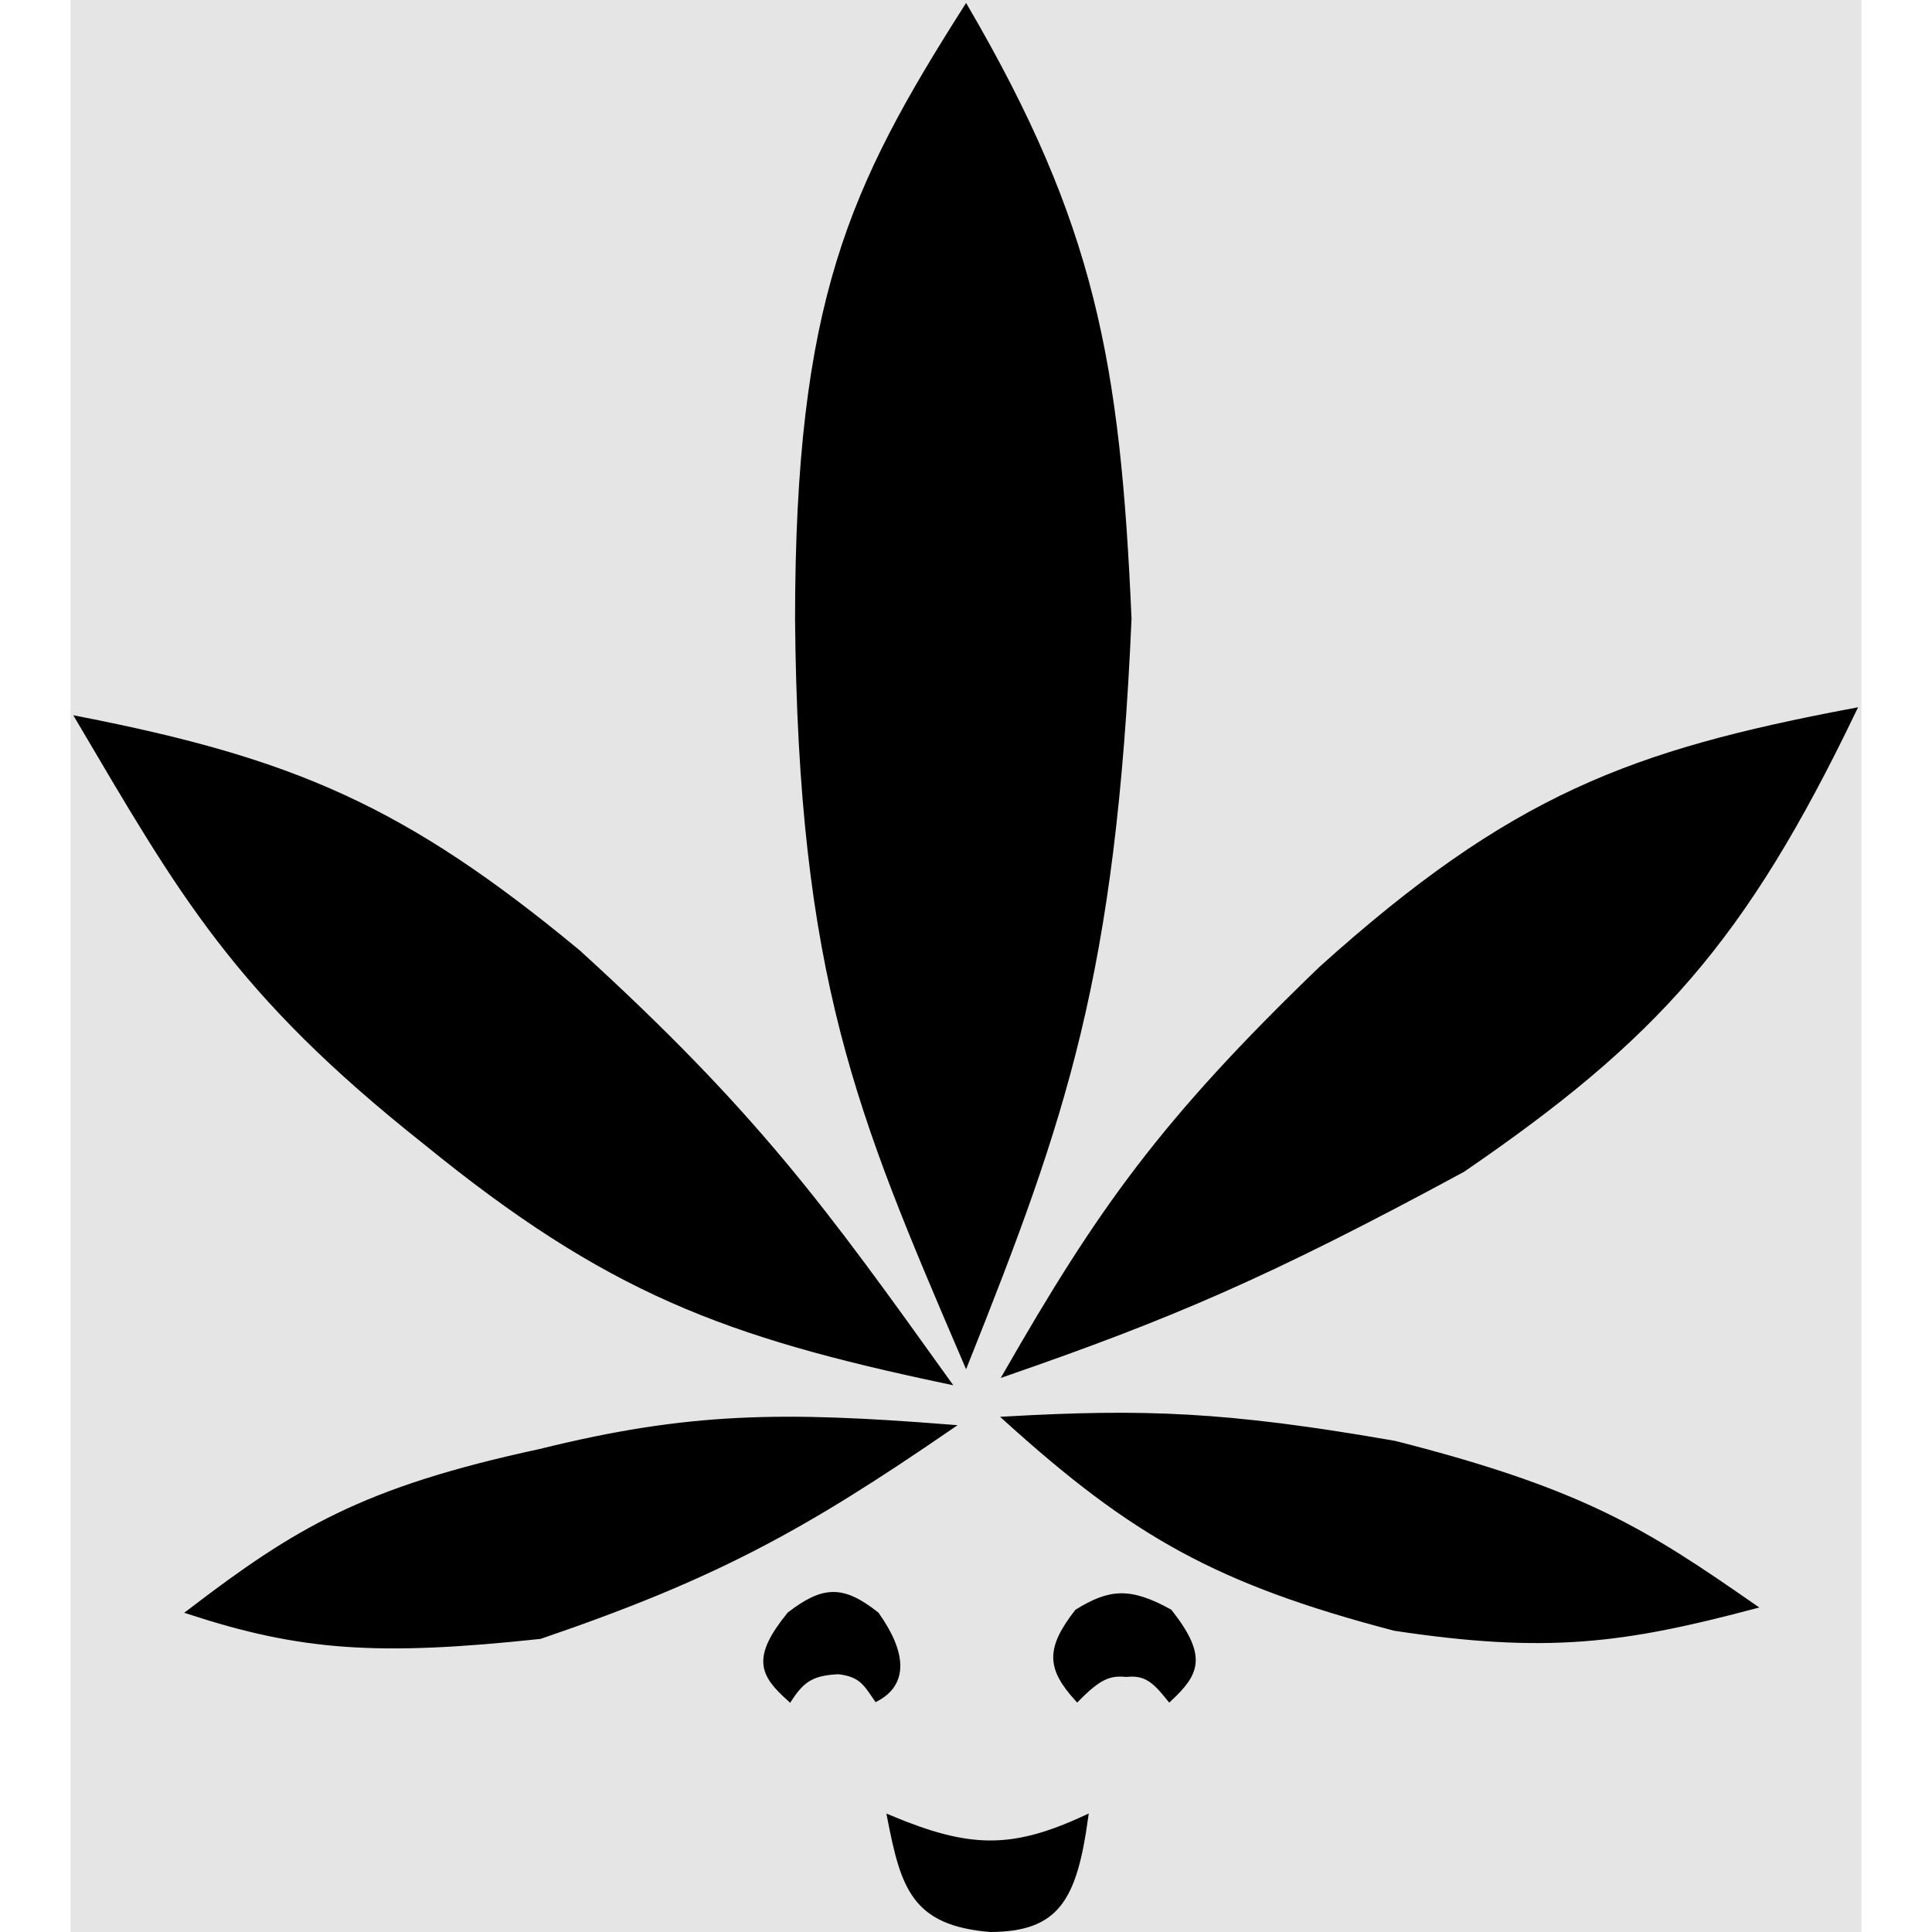
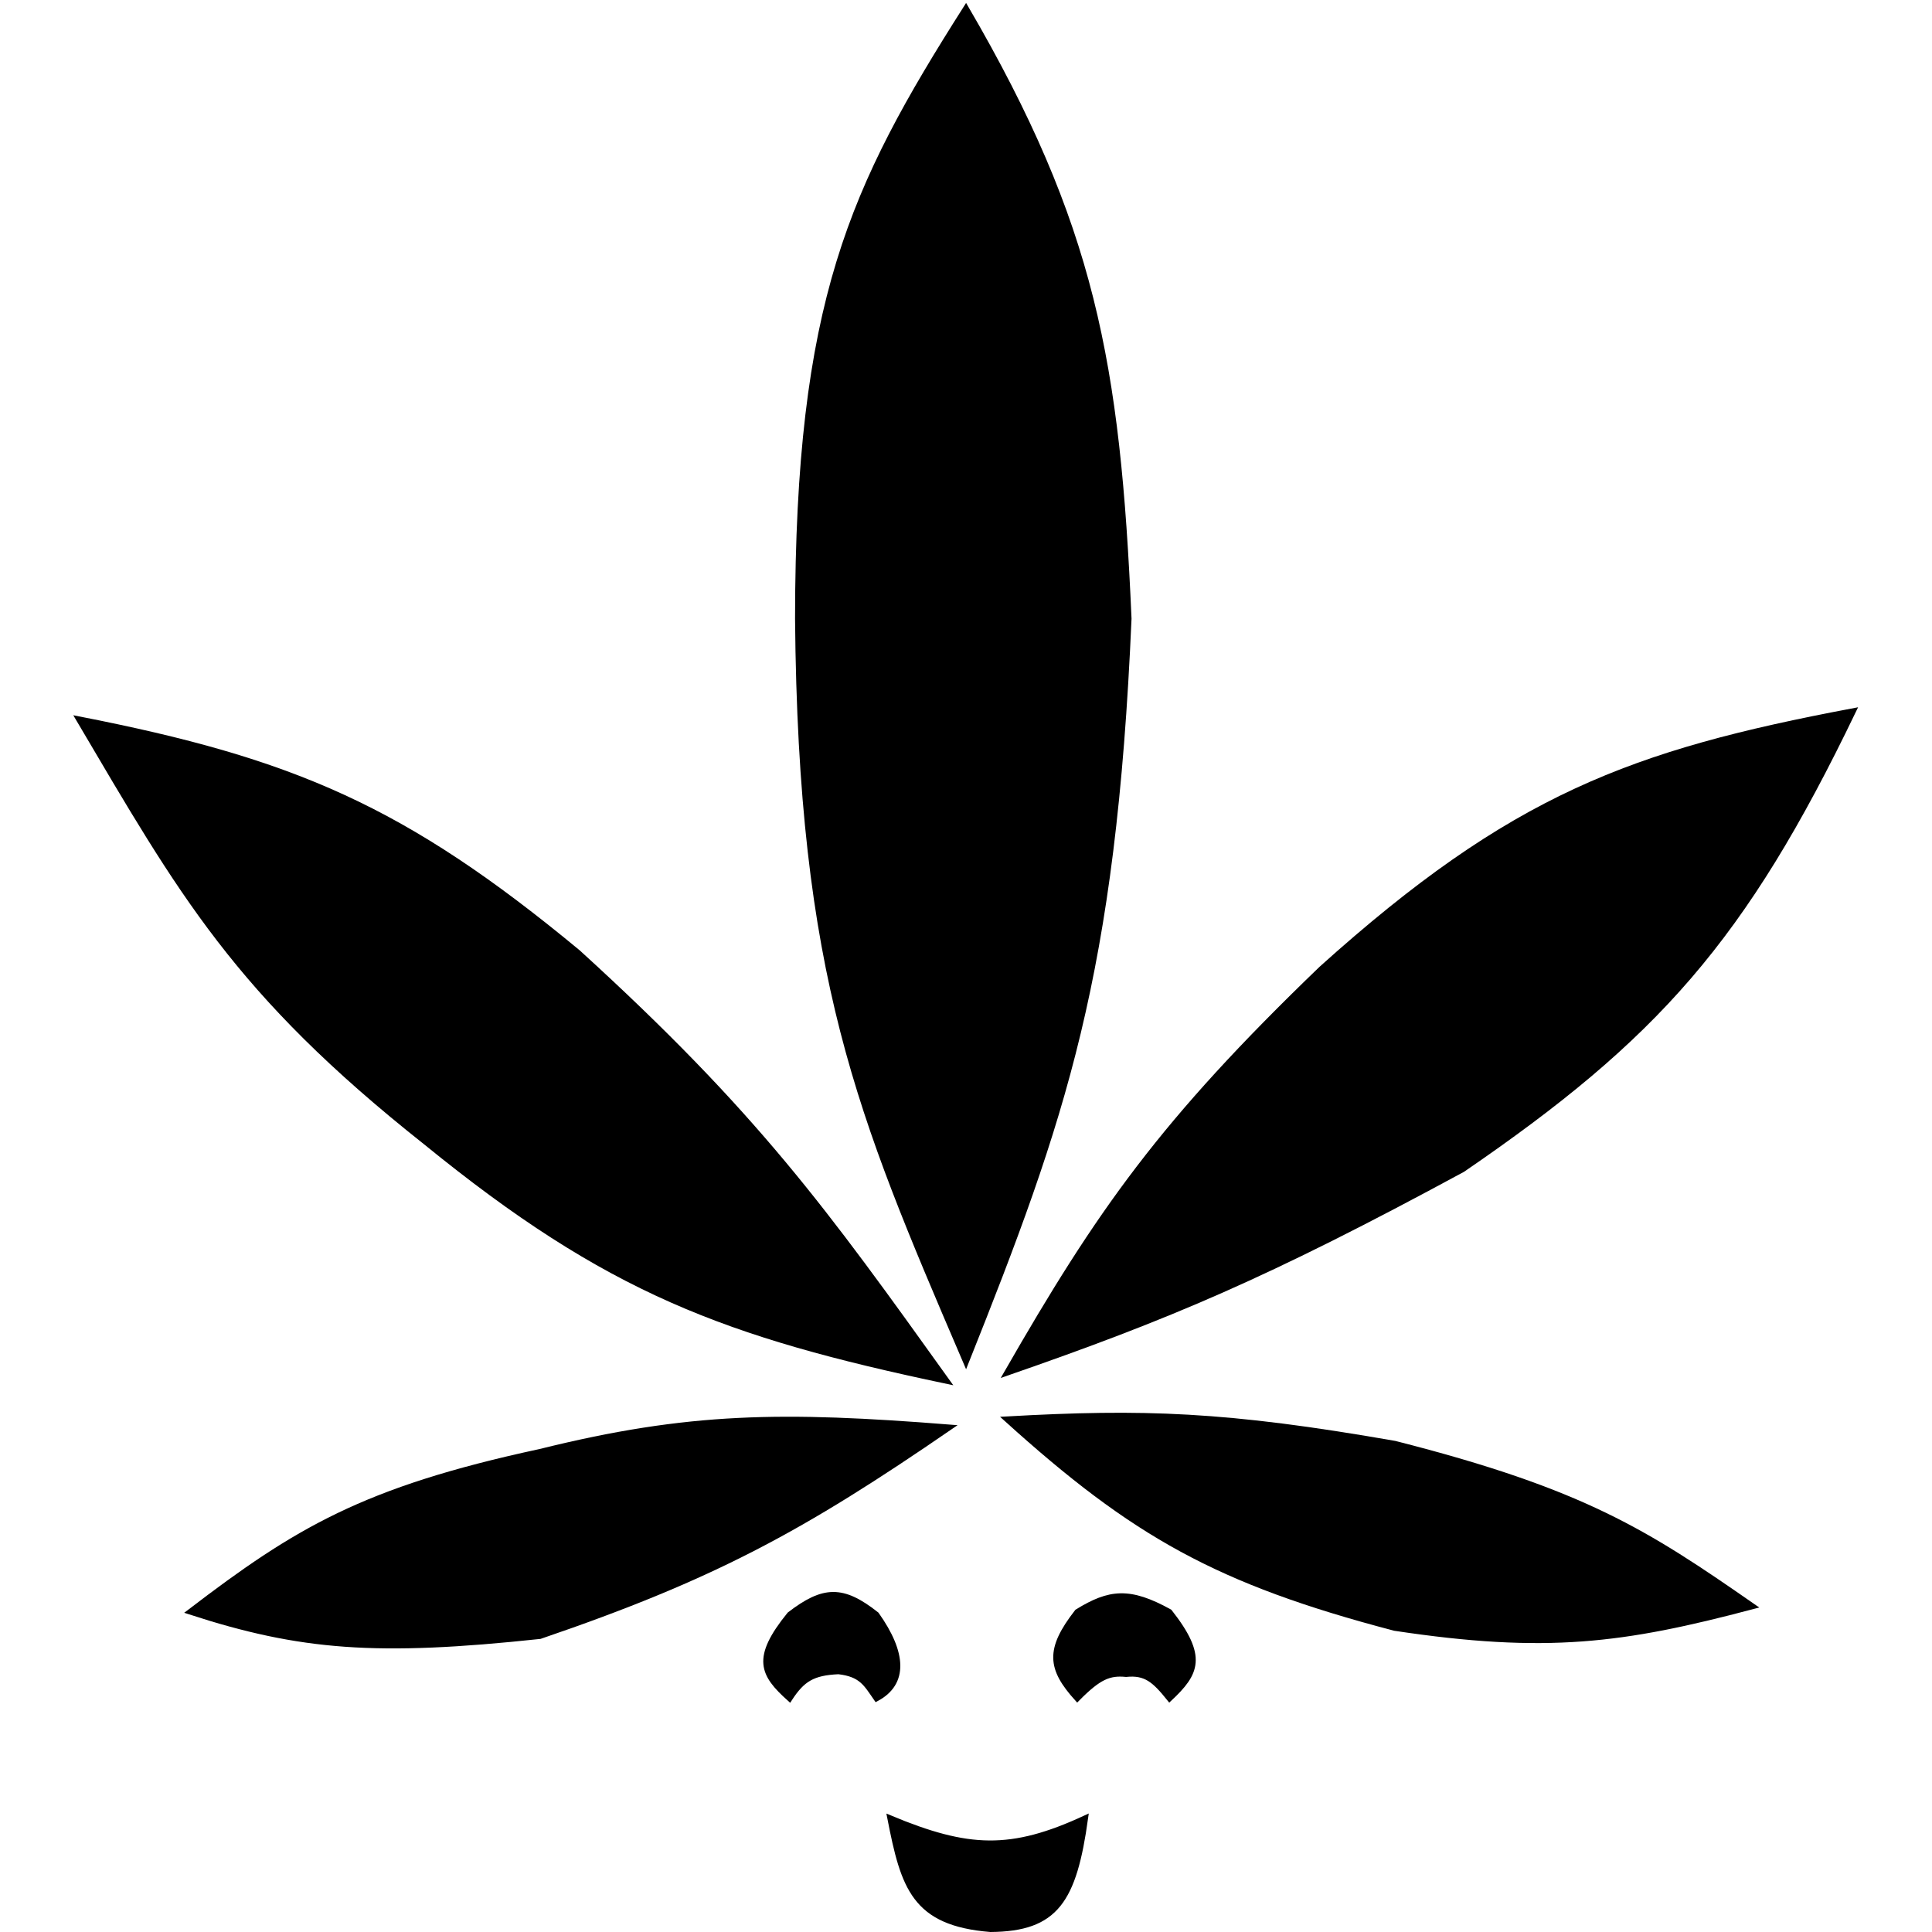
<svg xmlns="http://www.w3.org/2000/svg" width="500" height="500" viewBox="0 0 330 356" fill="none">
-   <rect width="330" height="356" fill="#E5E5E5" />
  <path d="M187 335C173.297 341.357 165.394 341 151 335C153.495 347.774 155.47 354.355 169.5 355.5C181.577 355.418 184.891 350.199 187 335Z" fill="black" stroke="black" />
  <path d="M194.5 308.5C191.428 308.203 189.513 308.929 185.5 313C180.466 307.417 180.074 303.966 185.5 297C191.481 293.319 195.133 292.929 202.5 297C208.996 305.26 207.51 308.303 202.5 313C199.773 309.608 198.144 308.118 194.5 308.5Z" fill="black" stroke="black" />
  <path d="M141.5 308C136.745 308.217 134.843 309.408 132.5 313C127.486 308.495 125.949 305.575 132.5 297.5C138.748 292.704 142.252 292.554 148.5 297.5C153.533 304.593 153.85 310.145 148.5 313C146.589 310.24 145.727 308.487 141.5 308Z" fill="black" stroke="black" />
  <path d="M86.5 267.5C114.016 260.668 131.208 260.569 162 263C134.818 281.672 118.571 290.549 86.5 301.5C56.454 304.718 42.428 303.634 22 297C41.594 282.033 53.982 274.506 86.5 267.5Z" fill="black" stroke="black" />
  <path d="M244 266C212.814 260.55 197.63 260.097 172.5 261.5C195.913 282.67 211.323 291.434 244 300C271.957 304.217 286.031 302.343 310 296C290.344 282.339 278.794 274.848 244 266Z" fill="black" stroke="black" />
  <path d="M93.5 175.5C126.319 205.398 138.958 223.038 161.5 254.5C120.615 245.895 99.018 237.807 65.5 210.5C30.46 182.749 20.439 164.594 1.5 132.5C40.953 140.218 61.381 148.901 93.5 175.5Z" fill="black" stroke="black" />
  <path d="M230.5 178.5C201.082 206.822 189.572 223.27 172.5 253C202.389 242.624 220.313 235.098 256.5 215.5C292.081 191.144 308.251 173.112 328.5 131C287.667 138.707 265.676 146.846 230.5 178.5Z" fill="black" stroke="black" />
  <path d="M164.576 250.01L165 251C182.938 206.034 192.158 179.675 195 114C192.948 66.745 188.284 41.459 165 1.5C143.92 34.691 134.05 55.632 134 114C134.565 179.991 145.43 205.341 164.576 250.01Z" fill="black" stroke="black" />
</svg>
